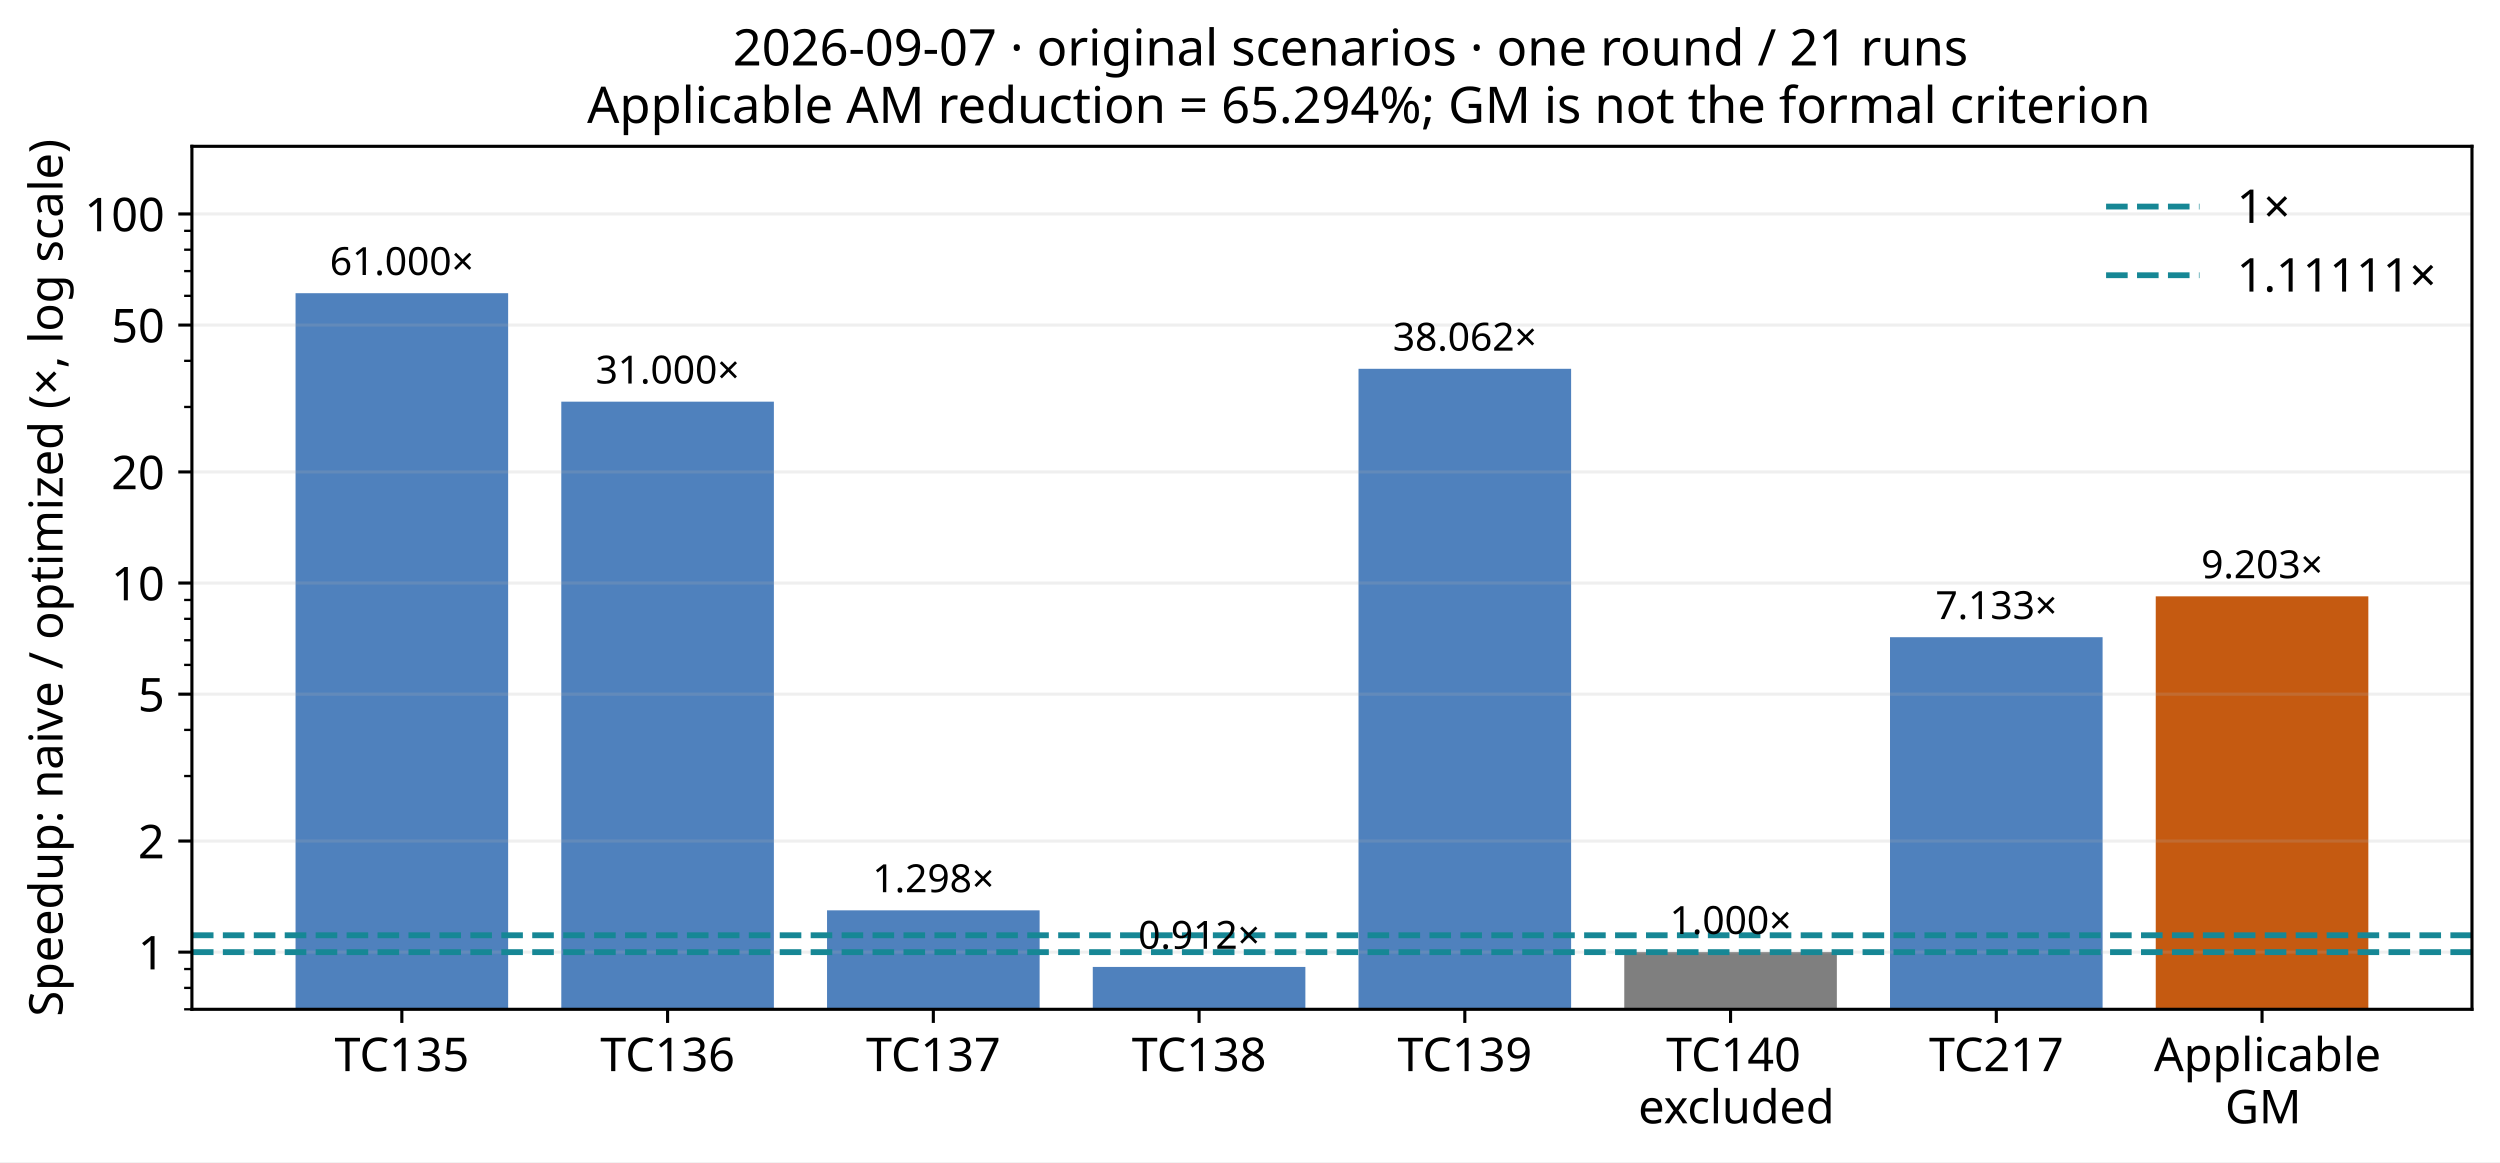
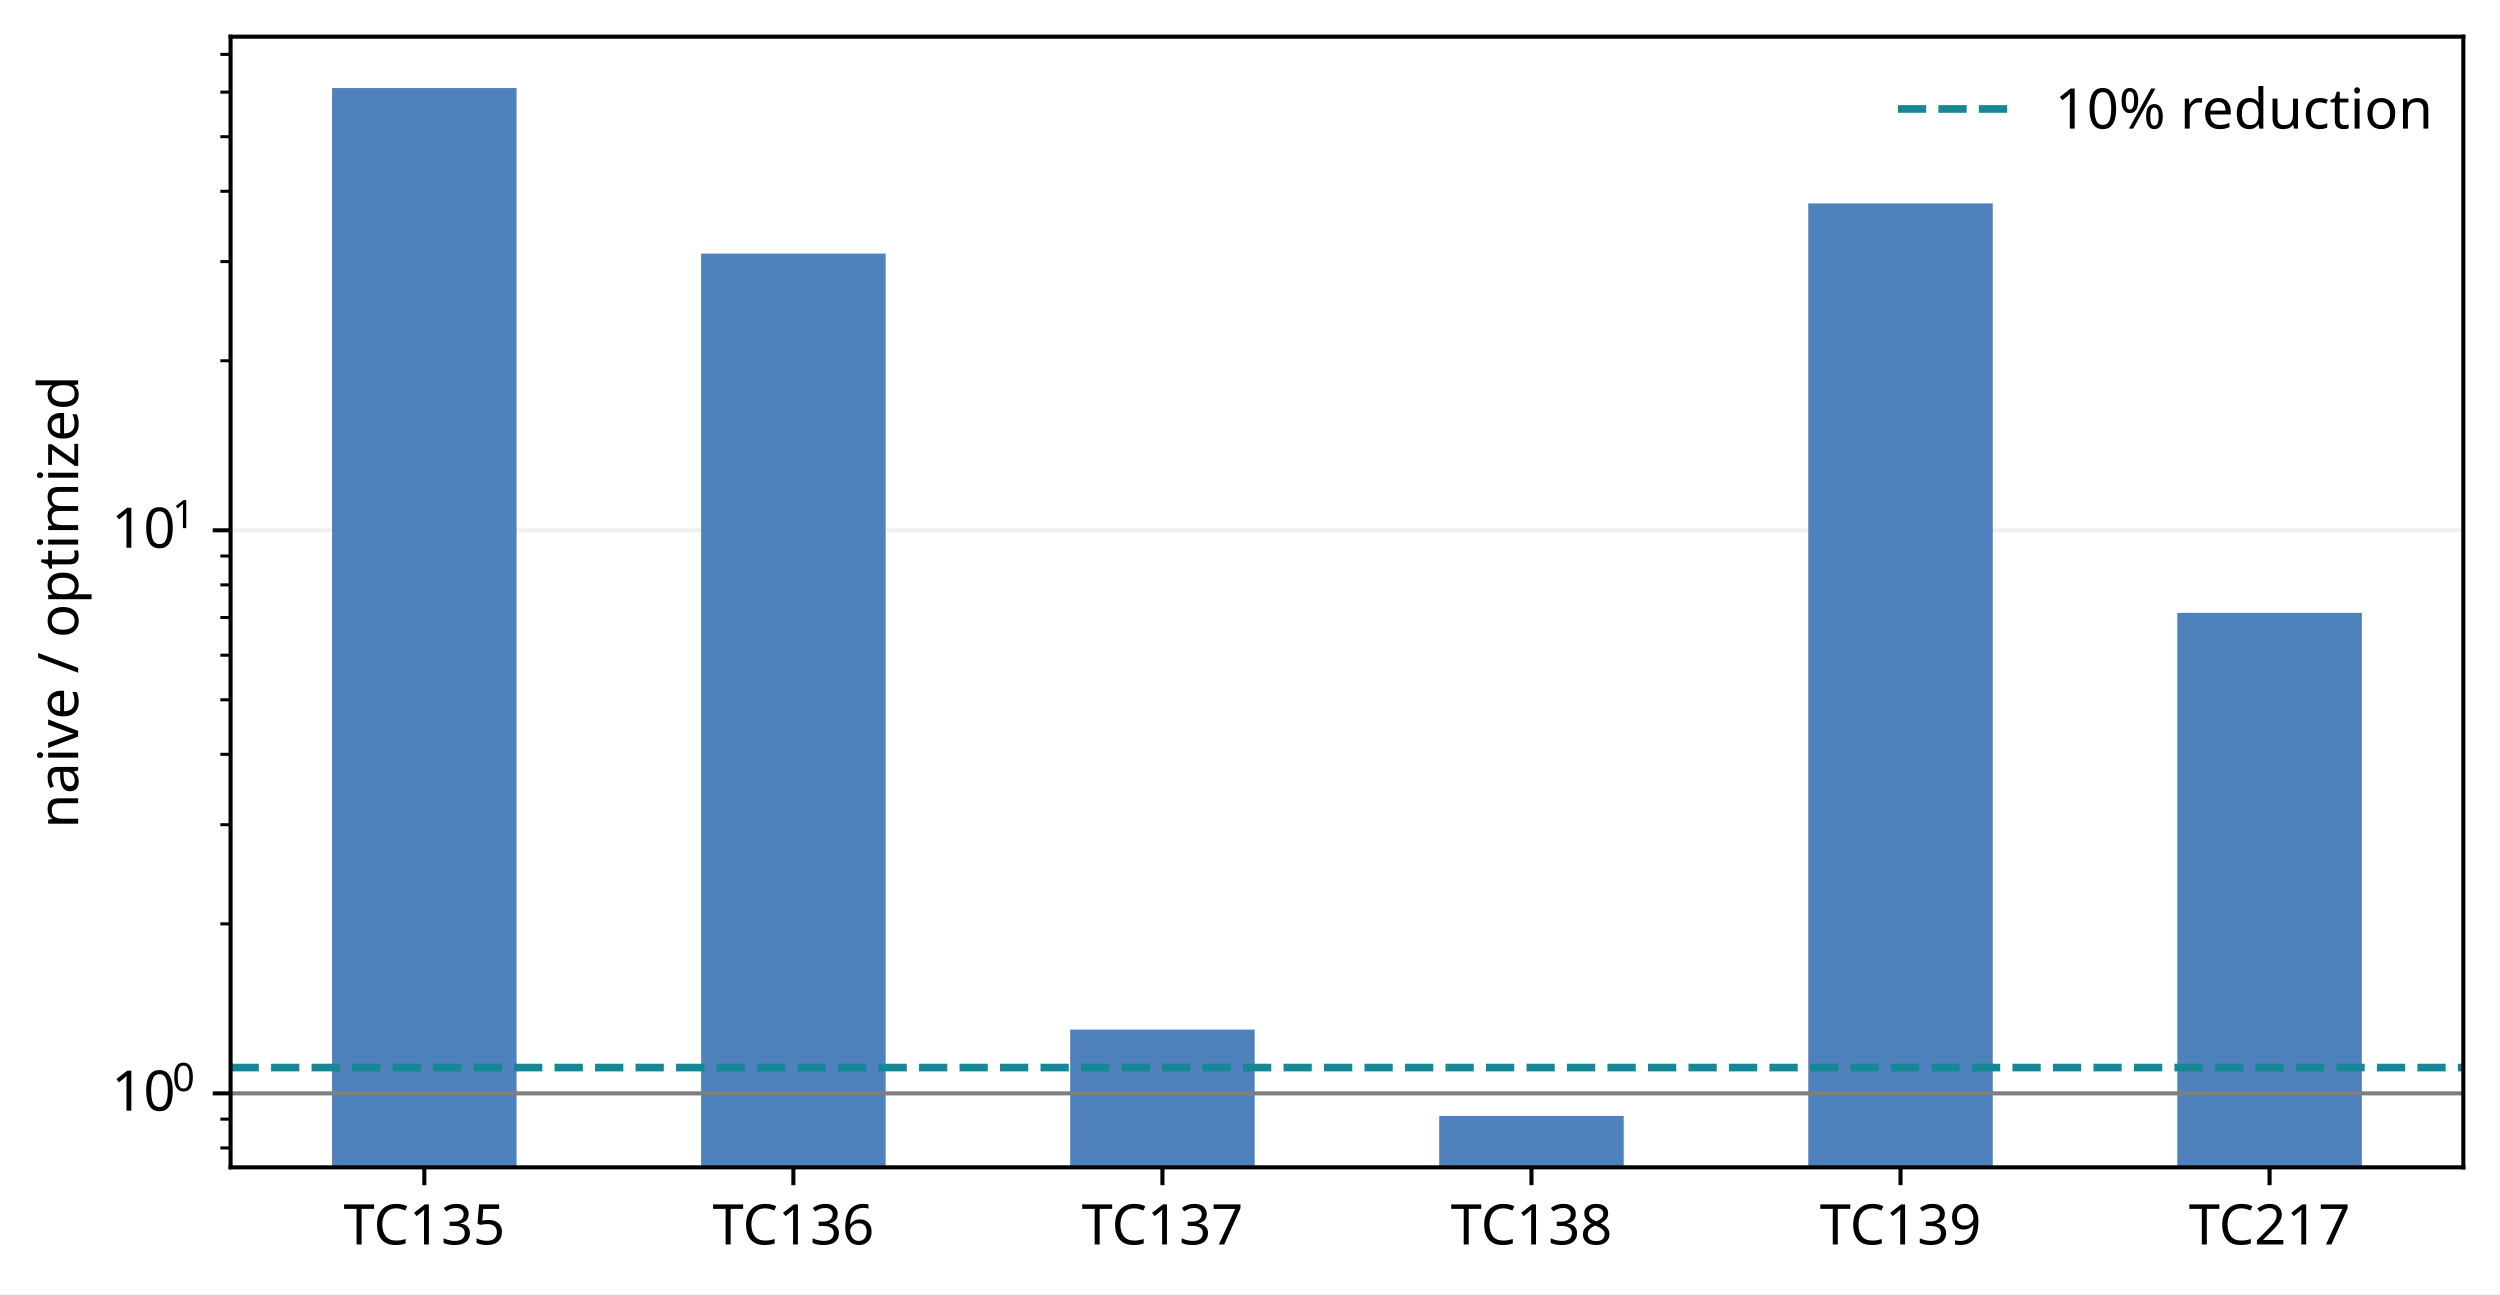
- <svg xmlns="http://www.w3.org/2000/svg" xmlns:xlink="http://www.w3.org/1999/xlink" width="642.414pt" height="298.622pt" viewBox="0 0 642.414 298.622" version="1.1">
+ <svg xmlns="http://www.w3.org/2000/svg" xmlns:xlink="http://www.w3.org/1999/xlink" width="490.775pt" height="254.033pt" viewBox="0 0 490.775 254.033" version="1.1">
  <defs>
    <style type="text/css">*{stroke-linejoin: round; stroke-linecap: butt}</style>
  </defs>
  <g id="figure_1">
    <g id="patch_1">
-       <path d="M 0 298.622 L 642.414 298.622 L 642.414 0 L 0 0 z " style="fill: #ffffff" />
+       <path d="M 0 254.033 L 490.775 254.033 L 490.775 0 L 0 0 z " style="fill: #ffffff" />
    </g>
    <g id="axes_1">
      <g id="patch_2">
-         <path d="M 49.314 259.358 L 635.214 259.358 L 635.214 37.598 L 49.314 37.598 z " style="fill: #ffffff" />
-       </g>
-       <g id="patch_3">
-         <path d="M 75.946 95087.996 L 130.575 95087.996 L 130.575 75.34 L 75.946 75.34 z " clip-path="url(#pf7b9c83567)" style="fill: #4f81bd" />
-       </g>
-       <g id="patch_4">
-         <path d="M 144.232 95087.996 L 198.862 95087.996 L 198.862 103.221 L 144.232 103.221 z " clip-path="url(#pf7b9c83567)" style="fill: #4f81bd" />
-       </g>
-       <g id="patch_5">
-         <path d="M 212.519 95087.996 L 267.148 95087.996 L 267.148 233.927 L 212.519 233.927 z " clip-path="url(#pf7b9c83567)" style="fill: #4f81bd" />
-       </g>
-       <g id="patch_6">
-         <path d="M 280.806 95087.996 L 335.435 95087.996 L 335.435 248.471 L 280.806 248.471 z " clip-path="url(#pf7b9c83567)" style="fill: #4f81bd" />
-       </g>
-       <g id="patch_7">
-         <path d="M 349.092 95087.996 L 403.722 95087.996 L 403.722 94.767 L 349.092 94.767 z " clip-path="url(#pf7b9c83567)" style="fill: #4f81bd" />
-       </g>
-       <g id="patch_8">
-         <path d="M 417.379 95087.996 L 472.009 95087.996 L 472.009 244.666 L 417.379 244.666 z " clip-path="url(#pf7b9c83567)" style="fill: #7f7f7f" />
-       </g>
-       <g id="patch_9">
-         <path d="M 485.666 95087.996 L 540.295 95087.996 L 540.295 163.737 L 485.666 163.737 z " clip-path="url(#pf7b9c83567)" style="fill: #4f81bd" />
-       </g>
-       <g id="patch_10">
-         <path d="M 553.953 95087.996 L 608.582 95087.996 L 608.582 153.244 L 553.953 153.244 z " clip-path="url(#pf7b9c83567)" style="fill: #c55a11" />
+         <path d="M 45.263 229.16 L 483.575 229.16 L 483.575 7.2 L 45.263 7.2 z " style="fill: #ffffff" />
      </g>
      <g id="matplotlib.axis_1">
        <g id="xtick_1">
          <g id="line2d_1">
            <defs>
              <path id="m8af672e390" d="M 0 0 L 0 3.5 " style="stroke: #000000; stroke-width: 0.8" />
            </defs>
            <g>
-               <use xlink:href="#m8af672e390" x="103.26" y="259.358" style="stroke: #000000; stroke-width: 0.8" />
+               <use xlink:href="#m8af672e390" x="83.299" y="229.16" style="stroke: #000000; stroke-width: 0.8" />
            </g>
          </g>
          <g id="text_1">
-             <text style="font: 12px 'Microsoft YaHei'; text-anchor: middle" x="103.26" y="275.241" transform="rotate(-0 103.2603 275.2415)">TC135</text>
+             <text style="font: 11px 'Microsoft YaHei'; text-anchor: middle" x="83.299" y="244.303" transform="rotate(-0 83.29872 244.3034)">TC135</text>
          </g>
        </g>
        <g id="xtick_2">
          <g id="line2d_2">
            <g>
-               <use xlink:href="#m8af672e390" x="171.547" y="259.358" style="stroke: #000000; stroke-width: 0.8" />
+               <use xlink:href="#m8af672e390" x="155.747" y="229.16" style="stroke: #000000; stroke-width: 0.8" />
            </g>
          </g>
          <g id="text_2">
-             <text style="font: 12px 'Microsoft YaHei'; text-anchor: middle" x="171.547" y="275.241" transform="rotate(-0 171.547 275.2415)">TC136</text>
+             <text style="font: 11px 'Microsoft YaHei'; text-anchor: middle" x="155.747" y="244.303" transform="rotate(-0 155.7469 244.3034)">TC136</text>
          </g>
        </g>
        <g id="xtick_3">
          <g id="line2d_3">
            <g>
-               <use xlink:href="#m8af672e390" x="239.834" y="259.358" style="stroke: #000000; stroke-width: 0.8" />
+               <use xlink:href="#m8af672e390" x="228.195" y="229.16" style="stroke: #000000; stroke-width: 0.8" />
            </g>
          </g>
          <g id="text_3">
-             <text style="font: 12px 'Microsoft YaHei'; text-anchor: middle" x="239.834" y="275.241" transform="rotate(-0 239.8337 275.2415)">TC137</text>
+             <text style="font: 11px 'Microsoft YaHei'; text-anchor: middle" x="228.195" y="244.303" transform="rotate(-0 228.1951 244.3034)">TC137</text>
          </g>
        </g>
        <g id="xtick_4">
          <g id="line2d_4">
            <g>
-               <use xlink:href="#m8af672e390" x="308.12" y="259.358" style="stroke: #000000; stroke-width: 0.8" />
+               <use xlink:href="#m8af672e390" x="300.643" y="229.16" style="stroke: #000000; stroke-width: 0.8" />
            </g>
          </g>
          <g id="text_4">
-             <text style="font: 12px 'Microsoft YaHei'; text-anchor: middle" x="308.12" y="275.241" transform="rotate(-0 308.1204 275.2415)">TC138</text>
+             <text style="font: 11px 'Microsoft YaHei'; text-anchor: middle" x="300.643" y="244.303" transform="rotate(-0 300.6432 244.3034)">TC138</text>
          </g>
        </g>
        <g id="xtick_5">
          <g id="line2d_5">
            <g>
-               <use xlink:href="#m8af672e390" x="376.407" y="259.358" style="stroke: #000000; stroke-width: 0.8" />
+               <use xlink:href="#m8af672e390" x="373.091" y="229.16" style="stroke: #000000; stroke-width: 0.8" />
            </g>
          </g>
          <g id="text_5">
-             <text style="font: 12px 'Microsoft YaHei'; text-anchor: middle" x="376.407" y="275.241" transform="rotate(-0 376.4071 275.2415)">TC139</text>
+             <text style="font: 11px 'Microsoft YaHei'; text-anchor: middle" x="373.091" y="244.303" transform="rotate(-0 373.0914 244.3034)">TC139</text>
          </g>
        </g>
        <g id="xtick_6">
          <g id="line2d_6">
            <g>
-               <use xlink:href="#m8af672e390" x="444.694" y="259.358" style="stroke: #000000; stroke-width: 0.8" />
+               <use xlink:href="#m8af672e390" x="445.54" y="229.16" style="stroke: #000000; stroke-width: 0.8" />
            </g>
          </g>
          <g id="text_6">
-             <text style="font: 12px 'Microsoft YaHei'" transform="translate(428.1319 275.2415)">TC140</text>
-             <text style="font: 12px 'Microsoft YaHei'" transform="translate(420.9769 288.662)">excluded</text>
-           </g>
-         </g>
-         <g id="xtick_7">
-           <g id="line2d_7">
-             <g>
-               <use xlink:href="#m8af672e390" x="512.981" y="259.358" style="stroke: #000000; stroke-width: 0.8" />
-             </g>
-           </g>
-           <g id="text_7">
-             <text style="font: 12px 'Microsoft YaHei'; text-anchor: middle" x="512.981" y="275.241" transform="rotate(-0 512.9805 275.2415)">TC217</text>
-           </g>
-         </g>
-         <g id="xtick_8">
-           <g id="line2d_8">
-             <g>
-               <use xlink:href="#m8af672e390" x="581.267" y="259.358" style="stroke: #000000; stroke-width: 0.8" />
-             </g>
-           </g>
-           <g id="text_8">
-             <text style="font: 12px 'Microsoft YaHei'" transform="translate(553.4929 275.2415)">Applicable</text>
-             <text style="font: 12px 'Microsoft YaHei'" transform="translate(571.7629 288.662)">GM</text>
+             <text style="font: 11px 'Microsoft YaHei'; text-anchor: middle" x="445.54" y="244.303" transform="rotate(-0 445.5395 244.3034)">TC217</text>
          </g>
        </g>
      </g>
      <g id="matplotlib.axis_2">
        <g id="ytick_1">
-           <g id="line2d_9">
-             <path d="M 49.314 244.666 L 635.214 244.666 " clip-path="url(#pf7b9c83567)" style="fill: none; stroke: #b0b0b0; stroke-opacity: 0.2; stroke-width: 0.8; stroke-linecap: square" />
-           </g>
-           <g id="line2d_10">
+           <g id="line2d_7">
+             <path d="M 45.263 214.636 L 483.575 214.636 " clip-path="url(#p7ba8754a8b)" style="fill: none; stroke: #b0b0b0; stroke-opacity: 0.18; stroke-width: 0.8; stroke-linecap: square" />
+           </g>
+           <g id="line2d_8">
            <defs>
              <path id="mcc2cfc7c0e" d="M 0 0 L -3.5 0 " style="stroke: #000000; stroke-width: 0.8" />
            </defs>
            <g>
-               <use xlink:href="#mcc2cfc7c0e" x="49.314" y="244.666" style="stroke: #000000; stroke-width: 0.8" />
-             </g>
-           </g>
-           <g id="text_9">
-             <text style="font: 12px 'Microsoft YaHei'; text-anchor: end" x="42.314" y="249.108" transform="rotate(-0 42.31375 249.1082)">1</text>
+               <use xlink:href="#mcc2cfc7c0e" x="45.263" y="214.636" style="stroke: #000000; stroke-width: 0.8" />
+             </g>
+           </g>
+           <g id="text_7">
+             <g transform="translate(21.87344 218.7081)">
+               <text>
+                 <tspan style="font: 11px 'Microsoft YaHei'" x="0 5.93" y="-0.67">10</tspan>
+                 <tspan style="font: 7.7px 'Microsoft YaHei'" x="11.956" y="-4.52">0</tspan>
+               </text>
+             </g>
          </g>
        </g>
        <g id="ytick_2">
+           <g id="line2d_9">
+             <path d="M 45.263 104.098 L 483.575 104.098 " clip-path="url(#p7ba8754a8b)" style="fill: none; stroke: #b0b0b0; stroke-opacity: 0.18; stroke-width: 0.8; stroke-linecap: square" />
+           </g>
+           <g id="line2d_10">
+             <g>
+               <use xlink:href="#mcc2cfc7c0e" x="45.263" y="104.098" style="stroke: #000000; stroke-width: 0.8" />
+             </g>
+           </g>
+           <g id="text_8">
+             <g transform="translate(21.87344 108.1698)">
+               <text>
+                 <tspan style="font: 11px 'Microsoft YaHei'" x="0 5.93" y="-0.638">10</tspan>
+                 <tspan style="font: 7.7px 'Microsoft YaHei'" x="11.956" y="-4.488">1</tspan>
+               </text>
+             </g>
+           </g>
+         </g>
+         <g id="ytick_3">
          <g id="line2d_11">
-             <path d="M 49.314 216.116 L 635.214 216.116 " clip-path="url(#pf7b9c83567)" style="fill: none; stroke: #b0b0b0; stroke-opacity: 0.2; stroke-width: 0.8; stroke-linecap: square" />
-           </g>
-           <g id="line2d_12">
-             <g>
-               <use xlink:href="#mcc2cfc7c0e" x="49.314" y="216.116" style="stroke: #000000; stroke-width: 0.8" />
-             </g>
-           </g>
-           <g id="text_10">
-             <text style="font: 12px 'Microsoft YaHei'; text-anchor: end" x="42.314" y="220.558" transform="rotate(-0 42.31375 220.5575)">2</text>
-           </g>
-         </g>
-         <g id="ytick_3">
-           <g id="line2d_13">
-             <path d="M 49.314 178.374 L 635.214 178.374 " clip-path="url(#pf7b9c83567)" style="fill: none; stroke: #b0b0b0; stroke-opacity: 0.2; stroke-width: 0.8; stroke-linecap: square" />
-           </g>
-           <g id="line2d_14">
-             <g>
-               <use xlink:href="#mcc2cfc7c0e" x="49.314" y="178.374" style="stroke: #000000; stroke-width: 0.8" />
-             </g>
-           </g>
-           <g id="text_11">
-             <text style="font: 12px 'Microsoft YaHei'; text-anchor: end" x="42.314" y="182.816" transform="rotate(-0 42.31375 182.8156)">5</text>
-           </g>
-         </g>
-         <g id="ytick_4">
-           <g id="line2d_15">
-             <path d="M 49.314 149.823 L 635.214 149.823 " clip-path="url(#pf7b9c83567)" style="fill: none; stroke: #b0b0b0; stroke-opacity: 0.2; stroke-width: 0.8; stroke-linecap: square" />
-           </g>
-           <g id="line2d_16">
-             <g>
-               <use xlink:href="#mcc2cfc7c0e" x="49.314" y="149.823" style="stroke: #000000; stroke-width: 0.8" />
-             </g>
-           </g>
-           <g id="text_12">
-             <text style="font: 12px 'Microsoft YaHei'; text-anchor: end" x="42.314" y="154.265" transform="rotate(-0 42.31375 154.2649)">10</text>
-           </g>
-         </g>
-         <g id="ytick_5">
-           <g id="line2d_17">
-             <path d="M 49.314 121.272 L 635.214 121.272 " clip-path="url(#pf7b9c83567)" style="fill: none; stroke: #b0b0b0; stroke-opacity: 0.2; stroke-width: 0.8; stroke-linecap: square" />
-           </g>
-           <g id="line2d_18">
-             <g>
-               <use xlink:href="#mcc2cfc7c0e" x="49.314" y="121.272" style="stroke: #000000; stroke-width: 0.8" />
-             </g>
-           </g>
-           <g id="text_13">
-             <text style="font: 12px 'Microsoft YaHei'; text-anchor: end" x="42.314" y="125.714" transform="rotate(-0 42.31375 125.7142)">20</text>
-           </g>
-         </g>
-         <g id="ytick_6">
-           <g id="line2d_19">
-             <path d="M 49.314 83.53 L 635.214 83.53 " clip-path="url(#pf7b9c83567)" style="fill: none; stroke: #b0b0b0; stroke-opacity: 0.2; stroke-width: 0.8; stroke-linecap: square" />
-           </g>
-           <g id="line2d_20">
-             <g>
-               <use xlink:href="#mcc2cfc7c0e" x="49.314" y="83.53" style="stroke: #000000; stroke-width: 0.8" />
-             </g>
-           </g>
-           <g id="text_14">
-             <text style="font: 12px 'Microsoft YaHei'; text-anchor: end" x="42.314" y="87.972" transform="rotate(-0 42.31375 87.97223)">50</text>
-           </g>
-         </g>
-         <g id="ytick_7">
-           <g id="line2d_21">
-             <path d="M 49.314 54.98 L 635.214 54.98 " clip-path="url(#pf7b9c83567)" style="fill: none; stroke: #b0b0b0; stroke-opacity: 0.2; stroke-width: 0.8; stroke-linecap: square" />
-           </g>
-           <g id="line2d_22">
-             <g>
-               <use xlink:href="#mcc2cfc7c0e" x="49.314" y="54.98" style="stroke: #000000; stroke-width: 0.8" />
-             </g>
-           </g>
-           <g id="text_15">
-             <text style="font: 12px 'Microsoft YaHei'; text-anchor: end" x="42.314" y="59.422" transform="rotate(-0 42.31375 59.42155)">100</text>
-           </g>
-         </g>
-         <g id="ytick_8">
-           <g id="line2d_23">
            <defs>
              <path id="mc5f787b4e0" d="M 0 0 L -2 0 " style="stroke: #000000; stroke-width: 0.6" />
            </defs>
            <g>
-               <use xlink:href="#mc5f787b4e0" x="49.314" y="259.358" style="stroke: #000000; stroke-width: 0.6" />
+               <use xlink:href="#mc5f787b4e0" x="45.263" y="225.349" style="stroke: #000000; stroke-width: 0.6" />
+             </g>
+           </g>
+         </g>
+         <g id="ytick_4">
+           <g id="line2d_12">
+             <g>
+               <use xlink:href="#mc5f787b4e0" x="45.263" y="219.694" style="stroke: #000000; stroke-width: 0.6" />
+             </g>
+           </g>
+         </g>
+         <g id="ytick_5">
+           <g id="line2d_13">
+             <g>
+               <use xlink:href="#mc5f787b4e0" x="45.263" y="181.361" style="stroke: #000000; stroke-width: 0.6" />
+             </g>
+           </g>
+         </g>
+         <g id="ytick_6">
+           <g id="line2d_14">
+             <g>
+               <use xlink:href="#mc5f787b4e0" x="45.263" y="161.896" style="stroke: #000000; stroke-width: 0.6" />
+             </g>
+           </g>
+         </g>
+         <g id="ytick_7">
+           <g id="line2d_15">
+             <g>
+               <use xlink:href="#mc5f787b4e0" x="45.263" y="148.086" style="stroke: #000000; stroke-width: 0.6" />
+             </g>
+           </g>
+         </g>
+         <g id="ytick_8">
+           <g id="line2d_16">
+             <g>
+               <use xlink:href="#mc5f787b4e0" x="45.263" y="137.373" style="stroke: #000000; stroke-width: 0.6" />
            </g>
          </g>
        </g>
        <g id="ytick_9">
+           <g id="line2d_17">
+             <g>
+               <use xlink:href="#mc5f787b4e0" x="45.263" y="128.621" style="stroke: #000000; stroke-width: 0.6" />
+             </g>
+           </g>
+         </g>
+         <g id="ytick_10">
+           <g id="line2d_18">
+             <g>
+               <use xlink:href="#mc5f787b4e0" x="45.263" y="121.221" style="stroke: #000000; stroke-width: 0.6" />
+             </g>
+           </g>
+         </g>
+         <g id="ytick_11">
+           <g id="line2d_19">
+             <g>
+               <use xlink:href="#mc5f787b4e0" x="45.263" y="114.81" style="stroke: #000000; stroke-width: 0.6" />
+             </g>
+           </g>
+         </g>
+         <g id="ytick_12">
+           <g id="line2d_20">
+             <g>
+               <use xlink:href="#mc5f787b4e0" x="45.263" y="109.156" style="stroke: #000000; stroke-width: 0.6" />
+             </g>
+           </g>
+         </g>
+         <g id="ytick_13">
+           <g id="line2d_21">
+             <g>
+               <use xlink:href="#mc5f787b4e0" x="45.263" y="70.823" style="stroke: #000000; stroke-width: 0.6" />
+             </g>
+           </g>
+         </g>
+         <g id="ytick_14">
+           <g id="line2d_22">
+             <g>
+               <use xlink:href="#mc5f787b4e0" x="45.263" y="51.358" style="stroke: #000000; stroke-width: 0.6" />
+             </g>
+           </g>
+         </g>
+         <g id="ytick_15">
+           <g id="line2d_23">
+             <g>
+               <use xlink:href="#mc5f787b4e0" x="45.263" y="37.547" style="stroke: #000000; stroke-width: 0.6" />
+             </g>
+           </g>
+         </g>
+         <g id="ytick_16">
          <g id="line2d_24">
            <g>
-               <use xlink:href="#mc5f787b4e0" x="49.314" y="253.858" style="stroke: #000000; stroke-width: 0.6" />
-             </g>
-           </g>
-         </g>
-         <g id="ytick_10">
+               <use xlink:href="#mc5f787b4e0" x="45.263" y="26.835" style="stroke: #000000; stroke-width: 0.6" />
+             </g>
+           </g>
+         </g>
+         <g id="ytick_17">
          <g id="line2d_25">
            <g>
-               <use xlink:href="#mc5f787b4e0" x="49.314" y="249.006" style="stroke: #000000; stroke-width: 0.6" />
-             </g>
-           </g>
-         </g>
-         <g id="ytick_11">
+               <use xlink:href="#mc5f787b4e0" x="45.263" y="18.083" style="stroke: #000000; stroke-width: 0.6" />
+             </g>
+           </g>
+         </g>
+         <g id="ytick_18">
          <g id="line2d_26">
            <g>
-               <use xlink:href="#mc5f787b4e0" x="49.314" y="199.415" style="stroke: #000000; stroke-width: 0.6" />
-             </g>
-           </g>
-         </g>
-         <g id="ytick_12">
-           <g id="line2d_27">
-             <g>
-               <use xlink:href="#mc5f787b4e0" x="49.314" y="187.565" style="stroke: #000000; stroke-width: 0.6" />
-             </g>
-           </g>
-         </g>
-         <g id="ytick_13">
-           <g id="line2d_28">
-             <g>
-               <use xlink:href="#mc5f787b4e0" x="49.314" y="170.864" style="stroke: #000000; stroke-width: 0.6" />
-             </g>
-           </g>
-         </g>
-         <g id="ytick_14">
-           <g id="line2d_29">
-             <g>
-               <use xlink:href="#mc5f787b4e0" x="49.314" y="164.514" style="stroke: #000000; stroke-width: 0.6" />
-             </g>
-           </g>
-         </g>
-         <g id="ytick_15">
-           <g id="line2d_30">
-             <g>
-               <use xlink:href="#mc5f787b4e0" x="49.314" y="159.014" style="stroke: #000000; stroke-width: 0.6" />
-             </g>
-           </g>
-         </g>
-         <g id="ytick_16">
-           <g id="line2d_31">
-             <g>
-               <use xlink:href="#mc5f787b4e0" x="49.314" y="154.163" style="stroke: #000000; stroke-width: 0.6" />
-             </g>
-           </g>
-         </g>
-         <g id="ytick_17">
-           <g id="line2d_32">
-             <g>
-               <use xlink:href="#mc5f787b4e0" x="49.314" y="104.571" style="stroke: #000000; stroke-width: 0.6" />
-             </g>
-           </g>
-         </g>
-         <g id="ytick_18">
-           <g id="line2d_33">
-             <g>
-               <use xlink:href="#mc5f787b4e0" x="49.314" y="92.722" style="stroke: #000000; stroke-width: 0.6" />
-             </g>
-           </g>
-         </g>
-         <g id="ytick_19">
-           <g id="line2d_34">
-             <g>
-               <use xlink:href="#mc5f787b4e0" x="49.314" y="76.021" style="stroke: #000000; stroke-width: 0.6" />
-             </g>
-           </g>
-         </g>
-         <g id="ytick_20">
-           <g id="line2d_35">
-             <g>
-               <use xlink:href="#mc5f787b4e0" x="49.314" y="69.671" style="stroke: #000000; stroke-width: 0.6" />
-             </g>
-           </g>
-         </g>
-         <g id="ytick_21">
-           <g id="line2d_36">
-             <g>
-               <use xlink:href="#mc5f787b4e0" x="49.314" y="64.171" style="stroke: #000000; stroke-width: 0.6" />
-             </g>
-           </g>
-         </g>
-         <g id="ytick_22">
-           <g id="line2d_37">
-             <g>
-               <use xlink:href="#mc5f787b4e0" x="49.314" y="59.319" style="stroke: #000000; stroke-width: 0.6" />
-             </g>
-           </g>
-         </g>
-         <g id="text_16">
-           <text style="font: 12px 'Microsoft YaHei'; text-anchor: middle" x="16.084" y="148.478" transform="rotate(-90 16.08375 148.4777)">Speedup: naive / optimized (×, log scale)</text>
-         </g>
-       </g>
-       <g id="line2d_38">
-         <path d="M 49.314 244.666 L 635.214 244.666 " clip-path="url(#pf7b9c83567)" style="fill: none; stroke-dasharray: 5.55,2.4; stroke-dashoffset: 0; stroke: #168795; stroke-width: 1.5" />
-       </g>
-       <g id="line2d_39">
-         <path d="M 49.314 240.327 L 635.214 240.327 " clip-path="url(#pf7b9c83567)" style="fill: none; stroke-dasharray: 5.55,2.4; stroke-dashoffset: 0; stroke: #168795; stroke-width: 1.5" />
+               <use xlink:href="#mc5f787b4e0" x="45.263" y="10.682" style="stroke: #000000; stroke-width: 0.6" />
+             </g>
+           </g>
+         </g>
+         <g id="text_9">
+           <text style="font: 11px 'Microsoft YaHei'; text-anchor: middle" x="15.343" y="118.18" transform="rotate(-90 15.34344 118.18)">naive / optimized</text>
+         </g>
+       </g>
+       <g id="patch_3">
+         <path d="M 65.187 110752.938 L 101.411 110752.938 L 101.411 17.289 L 65.187 17.289 z " clip-path="url(#p7ba8754a8b)" style="fill: #4f81bd" />
+       </g>
+       <g id="patch_4">
+         <path d="M 137.635 110752.938 L 173.859 110752.938 L 173.859 49.784 L 137.635 49.784 z " clip-path="url(#p7ba8754a8b)" style="fill: #4f81bd" />
+       </g>
+       <g id="patch_5">
+         <path d="M 210.083 110752.938 L 246.307 110752.938 L 246.307 202.12 L 210.083 202.12 z " clip-path="url(#p7ba8754a8b)" style="fill: #4f81bd" />
+       </g>
+       <g id="patch_6">
+         <path d="M 282.531 110752.938 L 318.755 110752.938 L 318.755 219.071 L 282.531 219.071 z " clip-path="url(#p7ba8754a8b)" style="fill: #4f81bd" />
+       </g>
+       <g id="patch_7">
+         <path d="M 354.979 110752.938 L 391.203 110752.938 L 391.203 39.931 L 354.979 39.931 z " clip-path="url(#p7ba8754a8b)" style="fill: #4f81bd" />
+       </g>
+       <g id="patch_8">
+         <path d="M 427.427 110752.938 L 463.652 110752.938 L 463.652 120.315 L 427.427 120.315 z " clip-path="url(#p7ba8754a8b)" style="fill: #4f81bd" />
+       </g>
+       <g id="line2d_27">
+         <path d="M 45.263 214.636 L 483.575 214.636 " clip-path="url(#p7ba8754a8b)" style="fill: none; stroke: #7f7f7f; stroke-width: 0.8; stroke-linecap: square" />
+       </g>
+       <g id="line2d_28">
+         <path d="M 45.263 209.578 L 483.575 209.578 " clip-path="url(#p7ba8754a8b)" style="fill: none; stroke-dasharray: 5.55,2.4; stroke-dashoffset: 0; stroke: #168795; stroke-width: 1.5" />
+       </g>
+       <g id="patch_9">
+         <path d="M 45.263 229.16 L 45.263 7.2 " style="fill: none; stroke: #000000; stroke-width: 0.8; stroke-linejoin: miter; stroke-linecap: square" />
+       </g>
+       <g id="patch_10">
+         <path d="M 483.575 229.16 L 483.575 7.2 " style="fill: none; stroke: #000000; stroke-width: 0.8; stroke-linejoin: miter; stroke-linecap: square" />
      </g>
      <g id="patch_11">
-         <path d="M 49.314 259.358 L 49.314 37.598 " style="fill: none; stroke: #000000; stroke-width: 0.8; stroke-linejoin: miter; stroke-linecap: square" />
+         <path d="M 45.263 229.16 L 483.575 229.16 " style="fill: none; stroke: #000000; stroke-width: 0.8; stroke-linejoin: miter; stroke-linecap: square" />
      </g>
      <g id="patch_12">
-         <path d="M 635.214 259.358 L 635.214 37.598 " style="fill: none; stroke: #000000; stroke-width: 0.8; stroke-linejoin: miter; stroke-linecap: square" />
-       </g>
-       <g id="patch_13">
-         <path d="M 49.314 259.358 L 635.214 259.358 " style="fill: none; stroke: #000000; stroke-width: 0.8; stroke-linejoin: miter; stroke-linecap: square" />
-       </g>
-       <g id="patch_14">
-         <path d="M 49.314 37.598 L 635.214 37.598 " style="fill: none; stroke: #000000; stroke-width: 0.8; stroke-linejoin: miter; stroke-linecap: square" />
-       </g>
-       <g id="text_17">
-         <text style="font: 10px 'Microsoft YaHei'; text-anchor: middle" x="103.26" y="70.672" transform="rotate(-0 103.2603 70.6717)">61.000×</text>
-       </g>
-       <g id="text_18">
-         <text style="font: 10px 'Microsoft YaHei'; text-anchor: middle" x="171.547" y="98.553" transform="rotate(-0 171.547 98.55262)">31.000×</text>
-       </g>
-       <g id="text_19">
-         <text style="font: 10px 'Microsoft YaHei'; text-anchor: middle" x="239.834" y="229.259" transform="rotate(-0 239.8337 229.259)">1.298×</text>
-       </g>
-       <g id="text_20">
-         <text style="font: 10px 'Microsoft YaHei'; text-anchor: middle" x="308.12" y="243.803" transform="rotate(-0 308.1204 243.8032)">0.912×</text>
-       </g>
-       <g id="text_21">
-         <text style="font: 10px 'Microsoft YaHei'; text-anchor: middle" x="376.407" y="90.099" transform="rotate(-0 376.4071 90.0987)">38.062×</text>
-       </g>
-       <g id="text_22">
-         <text style="font: 10px 'Microsoft YaHei'; text-anchor: middle" x="444.694" y="239.998" transform="rotate(-0 444.6938 239.9983)">1.000×</text>
-       </g>
-       <g id="text_23">
-         <text style="font: 10px 'Microsoft YaHei'; text-anchor: middle" x="512.981" y="159.069" transform="rotate(-0 512.9805 159.0692)">7.133×</text>
-       </g>
-       <g id="text_24">
-         <text style="font: 10px 'Microsoft YaHei'; text-anchor: middle" x="581.267" y="148.576" transform="rotate(-0 581.2672 148.5757)">9.203×</text>
-       </g>
-       <g id="text_25">
-         <text style="font: 13px 'Microsoft YaHei'" transform="translate(188.3041 16.82406)">2026-09-07 · original scenarios · one round / 21 runs</text>
-         <text style="font: 13px 'Microsoft YaHei'" transform="translate(150.8621 31.59775)">Applicable AM reduction = 65.294%; GM is not the formal criterion</text>
+         <path d="M 45.263 7.2 L 483.575 7.2 " style="fill: none; stroke: #000000; stroke-width: 0.8; stroke-linejoin: miter; stroke-linecap: square" />
      </g>
      <g id="legend_1">
-         <g id="line2d_40">
-           <path d="M 541.19 53.081 L 553.19 53.081 L 565.19 53.081 " style="fill: none; stroke-dasharray: 5.55,2.4; stroke-dashoffset: 0; stroke: #168795; stroke-width: 1.5" />
-         </g>
-         <g id="text_26">
-           <text style="font: 12px 'Microsoft YaHei'; text-anchor: start" x="574.79" y="57.282" transform="rotate(-0 574.79 57.2815)">1×</text>
-         </g>
-         <g id="line2d_41">
-           <path d="M 541.19 70.725 L 553.19 70.725 L 565.19 70.725 " style="fill: none; stroke-dasharray: 5.55,2.4; stroke-dashoffset: 0; stroke: #168795; stroke-width: 1.5" />
-         </g>
-         <g id="text_27">
-           <text style="font: 12px 'Microsoft YaHei'; text-anchor: start" x="574.79" y="74.925" transform="rotate(-0 574.79 74.92525)">1.11111×</text>
+         <g id="line2d_29">
+           <path d="M 372.576 21.393 L 383.576 21.393 L 394.576 21.393 " style="fill: none; stroke-dasharray: 5.55,2.4; stroke-dashoffset: 0; stroke: #168795; stroke-width: 1.5" />
+         </g>
+         <g id="text_10">
+           <text style="font: 11px 'Microsoft YaHei'; text-anchor: start" x="403.376" y="25.243" transform="rotate(-0 403.3762 25.24344)">10% reduction</text>
        </g>
      </g>
    </g>
  </g>
  <defs>
-     <clipPath id="pf7b9c83567">
-       <rect x="49.314" y="37.598" width="585.9" height="221.76" />
+     <clipPath id="p7ba8754a8b">
+       <rect x="45.263" y="7.2" width="438.311" height="221.96" />
    </clipPath>
  </defs>
</svg>
